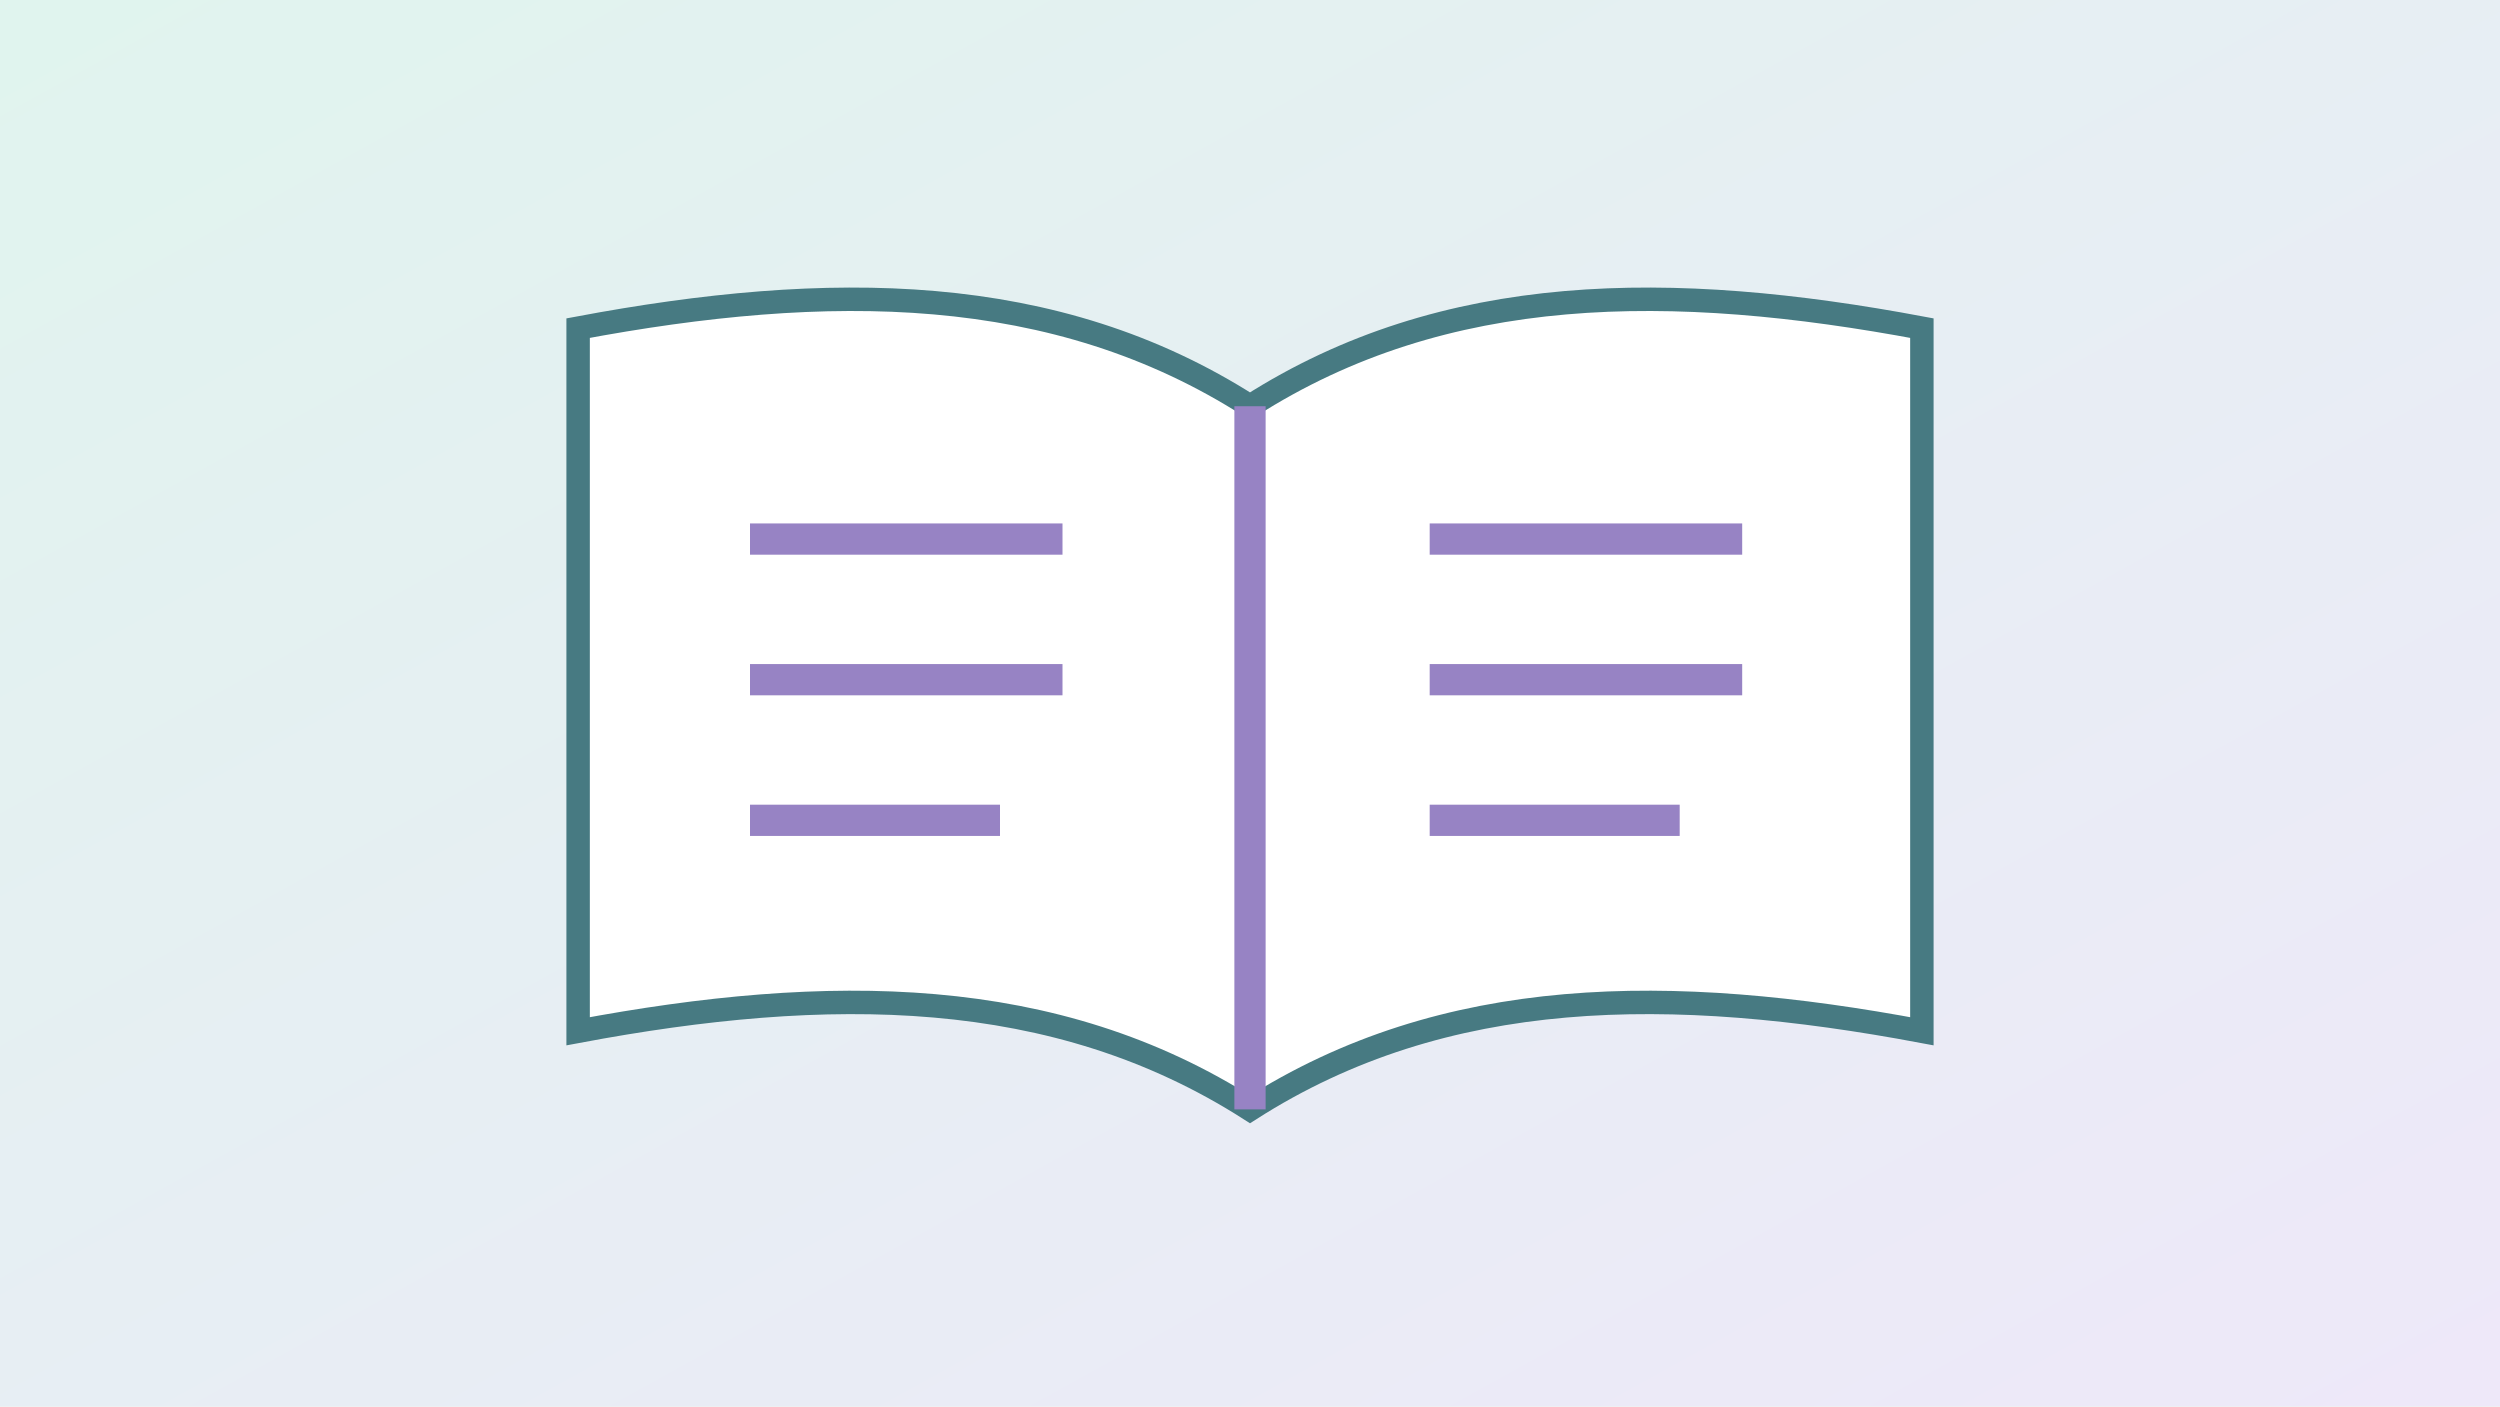
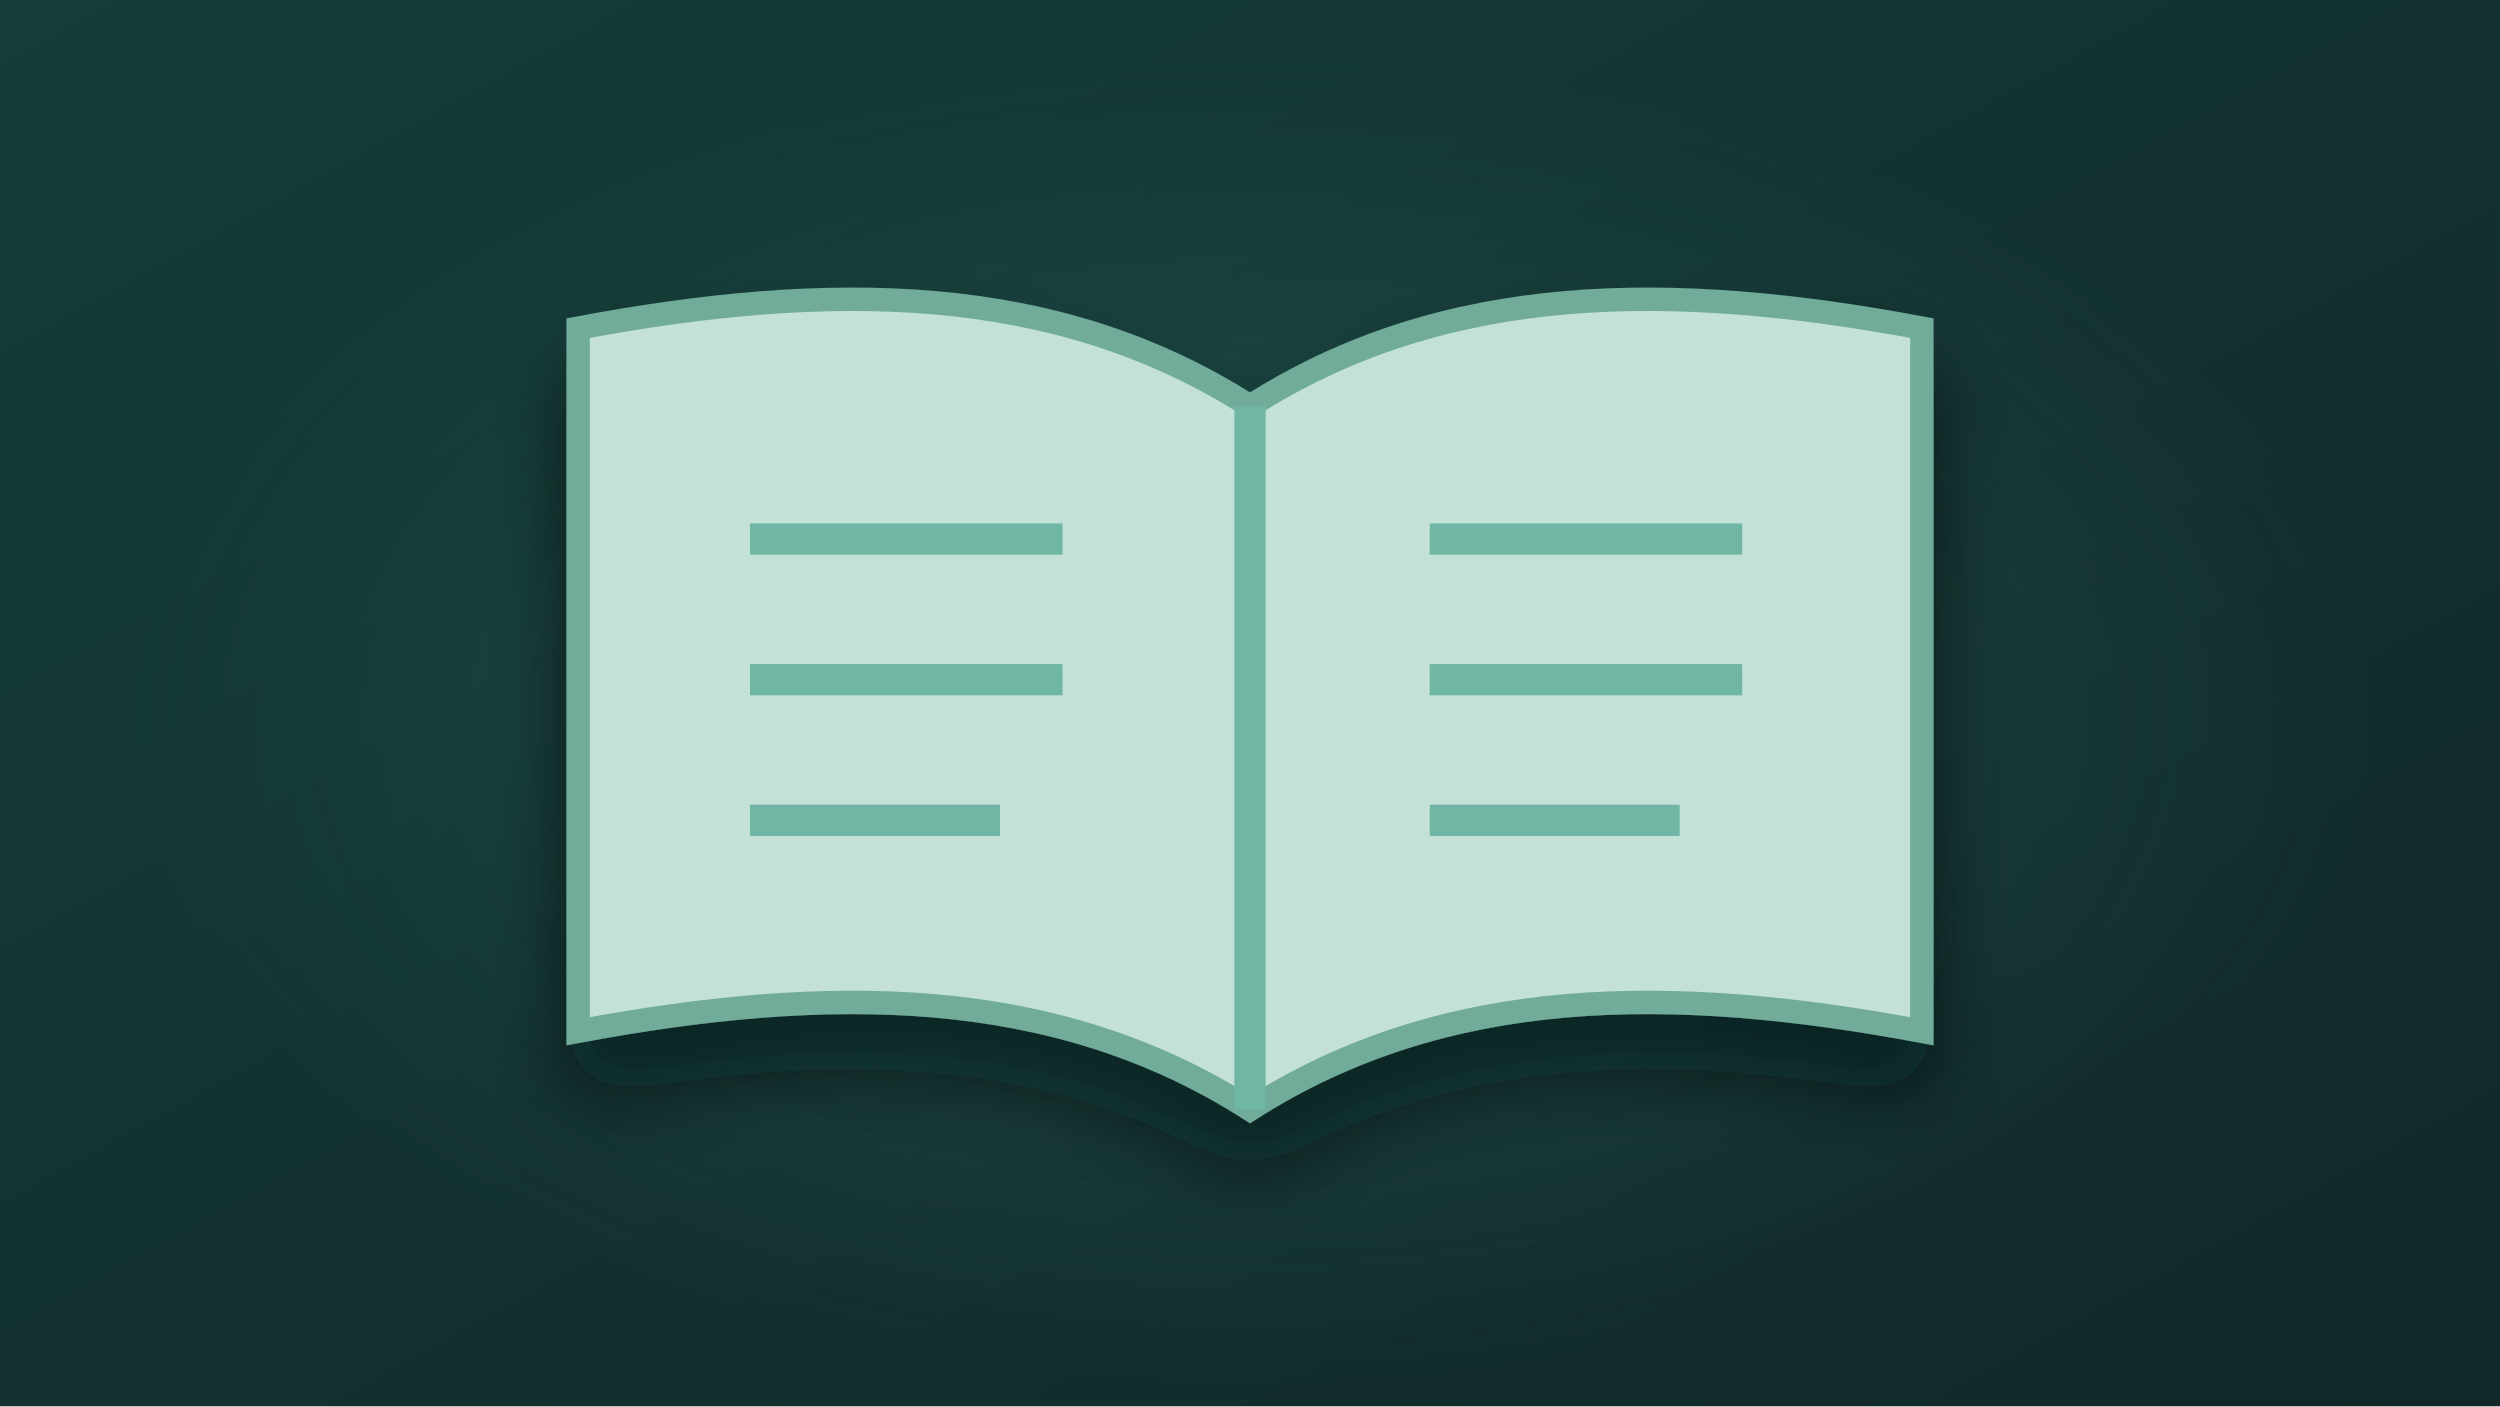
<svg xmlns="http://www.w3.org/2000/svg" viewBox="0 0 320 180" width="320" height="180">
  <defs>
    <linearGradient id="bg" x2="1" y2="1">
-       <stop stop-color="#e0f4ee" />
-       <stop offset="1" stop-color="#eee8f9" />
+       <stop stop-color="#153d39" />
+       <stop offset="1" stop-color="#112729" />
    </linearGradient>
+     <filter id="depth" x="-35%" y="-35%" width="170%" height="180%">
+       <feDropShadow dx="0" dy="7" stdDeviation="5" flood-color="#020b0d" flood-opacity=".6" />
+     </filter>
+     <radialGradient id="halo">
+       <stop stop-color="#5aceb5" stop-opacity=".18" />
+       <stop offset="1" stop-color="#5aceb5" stop-opacity="0" />
+     </radialGradient>
  </defs>
  <rect width="320" height="180" fill="url(#bg)" />
-   <path d="M160 52c-25-16-54-16-86-10v90c32-6 61-6 86 10 25-16 54-16 86-10V42c-32-6-61-6-86 10Z" fill="#fff" stroke="#477a82" stroke-width="3" />
-   <path d="M160 52v90m-64-73h40m-40 18h40m-40 18h32m55-36h40m-40 18h40m-40 18h32" stroke="#9783c4" stroke-width="4" />
+   <ellipse cx="160" cy="92" rx="145" ry="85" fill="url(#halo)" />
+   <g filter="url(#depth)">
+     <path d="M160 52c-25-16-54-16-86-10v90c32-6 61-6 86 10 25-16 54-16 86-10V42c-32-6-61-6-86 10Z" fill="#c4e1d7" stroke="#71ac9a" stroke-width="3" />
+     <path d="M160 52v90m-64-73h40m-40 18h40m-40 18h32m55-36h40m-40 18h40m-40 18h32" stroke="#70b6a5" stroke-width="4" />
+   </g>
</svg>
